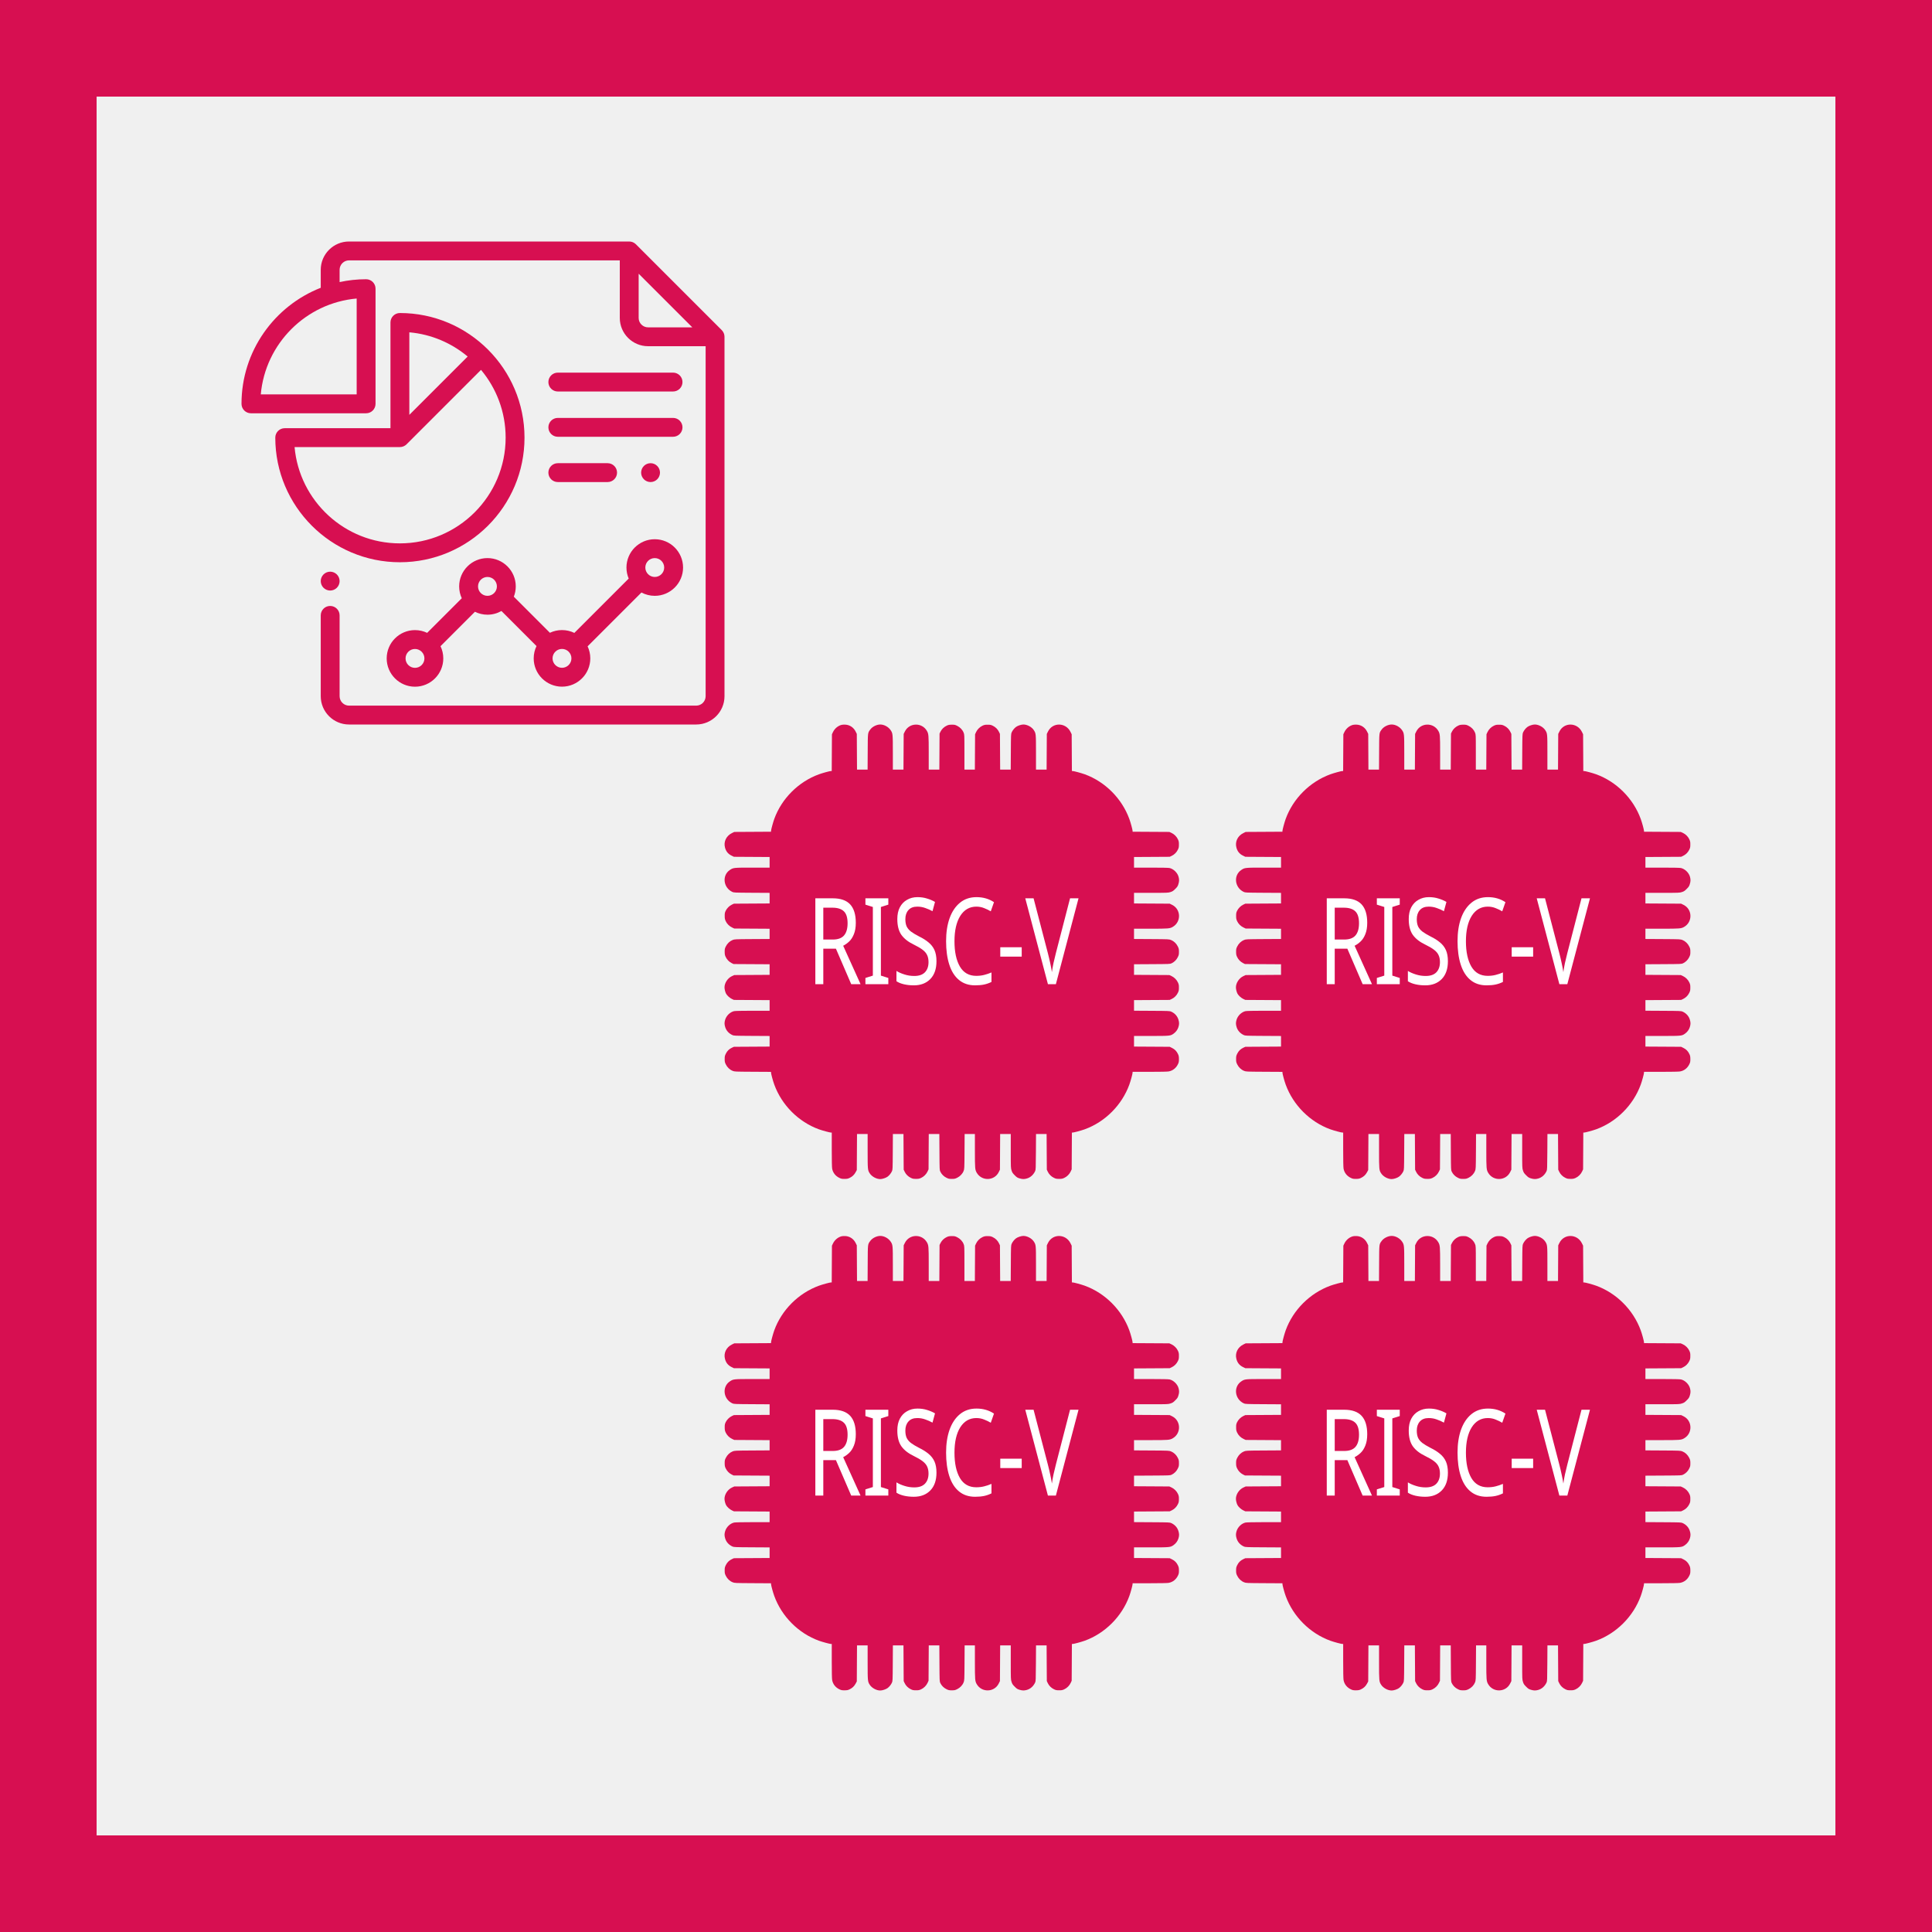
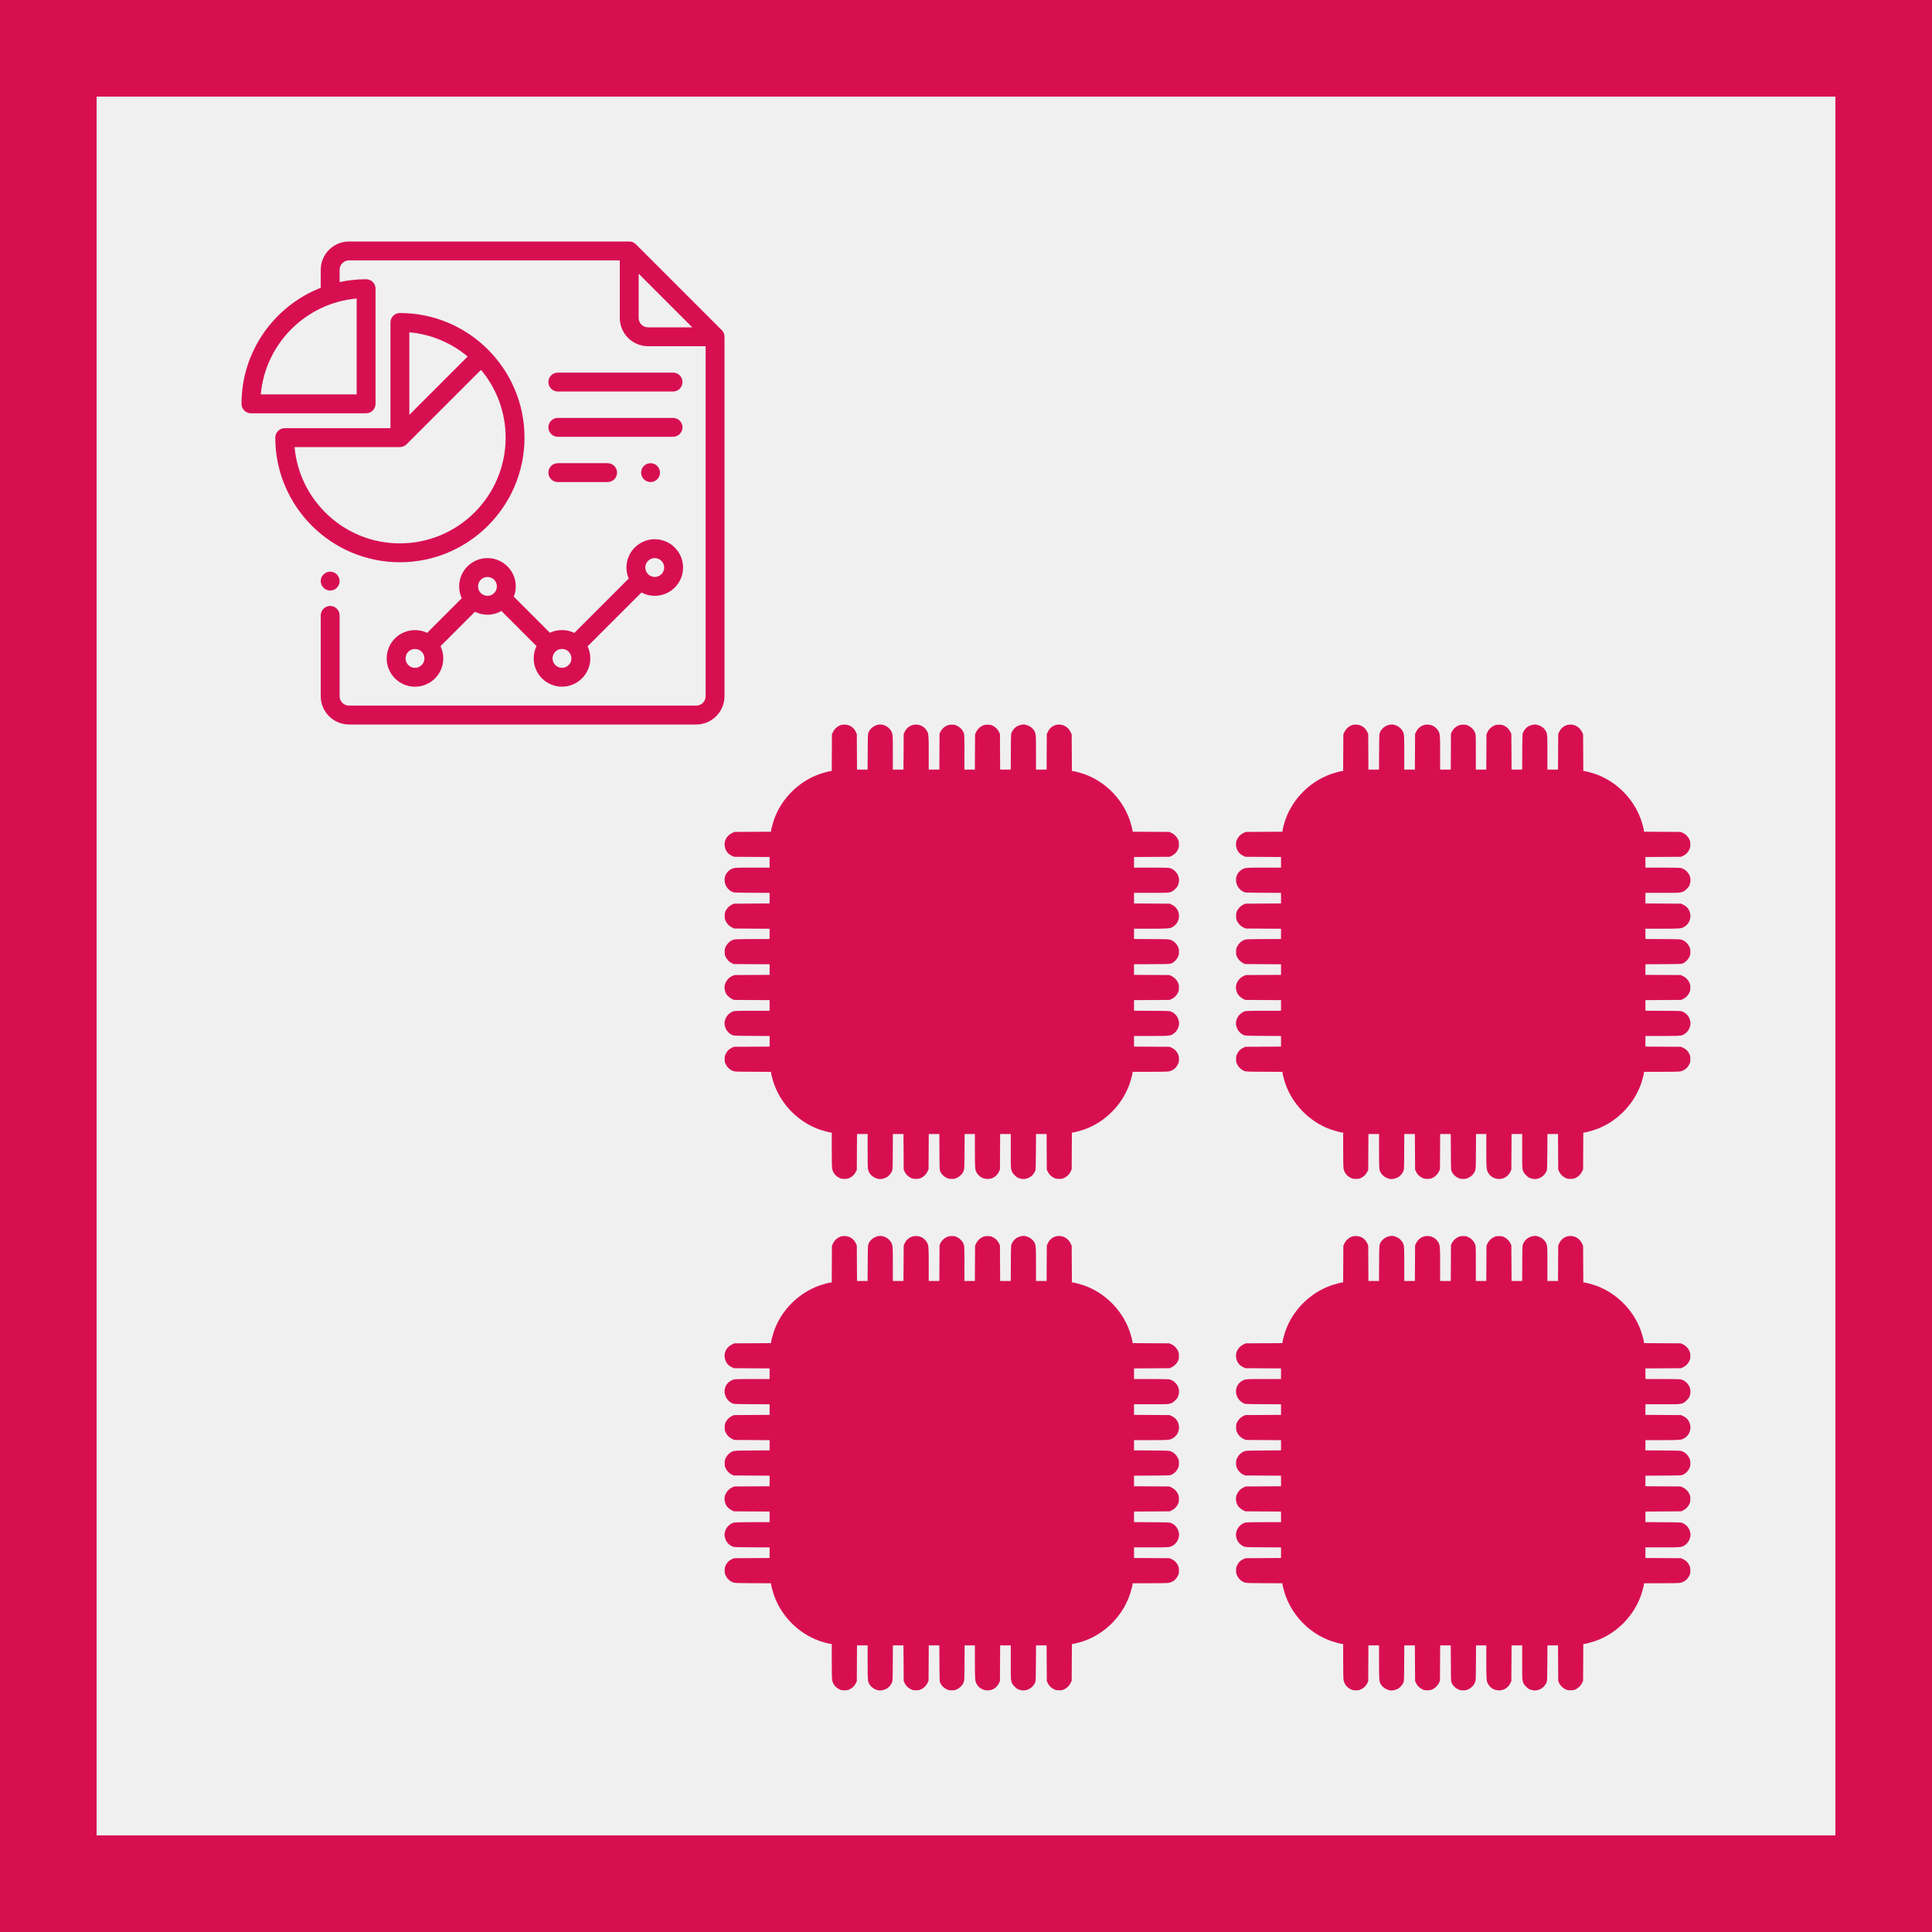
<svg xmlns="http://www.w3.org/2000/svg" version="1.0" width="400" height="400" viewBox="0 0 300 300" preserveAspectRatio="xMidYMid meet" id="svg8">
  <defs id="defs12" />
  <g transform="matrix(0.00551515,0,0,-0.00551471,112.5,262.5)" id="g6" style="fill:#d70f51;stroke:none;fill-opacity:1">
    <path d="m 3297,12790 c -105,-27 -197,-105 -245,-208 l -27,-57 -3,-517 -3,-518 h -22 c -33,0 -241,-57 -337,-92 -577,-210 -1051,-683 -1259,-1258 -35,-97 -91,-304 -91,-337 v -22 l -518,-3 -517,-3 -67,-33 C 49,9664 -30,9498 14,9335 42,9228 101,9155 198,9108 l 67,-33 502,-3 503,-3 V 8920 8770 H 788 c -535,0 -538,-1 -635,-65 -228,-151 -190,-497 67,-619 44,-20 59,-21 548,-24 l 502,-3 v -149 -149 l -502,-3 -503,-3 -57,-27 C 135,7694 66,7624 32,7552 10,7504 5,7481 6,7410 c 0,-72 4,-94 28,-147 35,-76 103,-144 184,-181 l 57,-27 497,-3 498,-3 v -144 -144 l -492,-3 C 291,6755 284,6754 228,6732 148,6700 78,6633 38,6552 8,6492 5,6477 5,6400 c 1,-70 5,-95 27,-142 35,-75 94,-138 165,-174 l 58,-29 507,-3 508,-3 v -149 -149 l -497,-3 -498,-3 -63,-29 C 90,5660 0,5523 0,5397 c 0,-50 20,-129 44,-176 28,-52 102,-120 164,-149 l 57,-27 503,-3 502,-3 V 4890 4740 H 793 c -289,0 -496,-5 -523,-11 -111,-25 -215,-125 -251,-240 -24,-78 -24,-131 1,-210 31,-99 99,-175 200,-223 44,-20 59,-21 548,-24 l 502,-3 v -149 -149 l -502,-3 -503,-3 -56,-26 C 130,3662 76,3609 38,3532 9,3472 5,3456 5,3380 c 0,-76 4,-93 33,-152 40,-81 110,-148 190,-180 57,-23 61,-23 569,-26 l 513,-3 v -22 c 0,-33 56,-241 92,-337 210,-577 683,-1051 1258,-1259 98,-35 304,-91 338,-91 h 22 V 832 c 0,-301 4,-500 11,-538 21,-116 96,-210 207,-262 48,-23 70,-27 142,-27 70,1 94,5 140,27 77,36 131,86 171,160 l 34,63 3,508 3,507 h 149 150 V 793 c 0,-523 2,-543 59,-631 58,-91 188,-162 296,-162 59,0 162,34 208,69 48,36 94,94 121,151 20,44 21,59 24,548 l 3,502 h 149 149 l 3,-502 3,-503 27,-57 c 34,-73 98,-137 174,-173 51,-25 71,-29 144,-29 72,-1 94,4 145,27 78,36 146,104 182,181 l 28,61 3,498 3,497 h 149 149 l 3,-508 c 3,-500 3,-508 25,-553 36,-74 97,-135 171,-171 60,-30 76,-33 152,-33 76,0 93,4 152,33 81,40 148,110 180,190 22,56 23,63 26,549 l 3,493 h 145 144 V 803 c 0,-505 3,-541 53,-626 142,-241 496,-230 619,21 l 33,67 3,502 3,503 h 149 150 V 790 c 0,-467 1,-481 22,-547 18,-57 32,-79 88,-134 57,-58 75,-70 134,-88 81,-25 134,-26 207,-5 103,29 186,104 235,209 18,37 19,77 22,543 l 3,502 h 149 149 l 3,-502 3,-503 27,-57 c 34,-73 98,-137 174,-173 51,-25 71,-29 144,-29 72,-1 94,4 145,27 78,36 146,104 182,181 l 28,61 3,518 3,517 h 22 c 33,0 240,56 337,91 575,208 1048,682 1258,1259 36,97 92,304 92,338 v 22 h 478 c 301,0 500,4 538,11 116,21 210,96 262,207 23,48 27,70 27,142 -1,70 -5,94 -27,140 -38,81 -89,134 -166,172 l -67,33 -502,3 -503,3 v 149 150 h 478 c 526,0 546,2 631,61 67,46 118,114 141,188 25,80 25,132 0,212 -31,99 -99,175 -200,223 -44,20 -59,21 -547,24 l -503,3 v 149 149 l 503,3 502,3 57,27 c 73,34 137,98 173,174 25,51 29,71 29,144 1,72 -4,94 -27,145 -36,78 -104,146 -181,182 l -61,28 -497,3 -498,3 v 149 149 l 508,3 c 500,3 508,3 553,25 74,36 135,97 171,171 30,60 33,76 33,152 0,76 -4,93 -33,152 -40,81 -110,148 -190,180 -56,22 -63,23 -549,26 l -493,3 v 145 144 h 468 c 504,0 540,3 625,53 241,142 230,496 -21,619 l -67,33 -502,3 -503,3 v 149 150 h 480 c 467,0 481,1 547,22 57,18 79,32 134,88 58,57 70,75 88,134 25,80 26,131 6,205 -30,116 -144,226 -255,250 -33,7 -222,11 -525,11 h -475 v 150 149 l 503,3 502,3 57,27 c 73,34 137,98 173,174 25,51 29,71 29,144 1,72 -4,94 -27,145 -36,78 -104,146 -181,182 l -61,28 -517,3 -518,3 v 22 c 0,33 -56,241 -92,337 -210,577 -683,1051 -1258,1259 -97,35 -304,91 -337,91 h -22 l -3,518 -3,517 -33,67 c -133,270 -503,276 -634,10 l -33,-67 -3,-502 -3,-503 h -149 -150 v 483 c 0,529 -1,535 -61,628 -57,89 -186,159 -294,159 -59,0 -162,-34 -208,-69 -48,-36 -94,-94 -121,-151 -20,-44 -21,-59 -24,-547 l -3,-503 h -149 -149 l -3,503 -3,502 -27,57 c -34,73 -98,137 -174,173 -51,25 -71,29 -144,29 -72,1 -94,-4 -145,-27 -78,-36 -146,-104 -182,-181 l -28,-61 -3,-497 -3,-498 h -147 -147 v 493 c 0,489 0,492 -23,549 -32,80 -99,150 -180,190 -60,30 -75,33 -152,33 -70,-1 -95,-5 -142,-27 -75,-35 -138,-94 -174,-165 l -29,-58 -3,-507 -3,-508 h -149 -150 v 468 c 0,504 -3,540 -53,625 -142,241 -496,230 -619,-21 l -33,-67 -3,-502 -3,-503 h -149 -150 v 478 c 0,527 -2,543 -62,632 -63,94 -184,160 -292,160 -102,0 -226,-62 -283,-143 -71,-98 -68,-69 -71,-624 l -3,-503 h -149 -149 l -3,503 -3,502 -33,67 c -57,115 -166,188 -291,194 -36,2 -83,-1 -104,-6 z" id="path4" style="fill:#d70f51;fill-opacity:1" />
  </g>
-   <text xml:space="preserve" style="font-style:normal;font-weight:normal;font-size:3.207px;line-height:23;font-family:sans-serif;letter-spacing:0px;word-spacing:0px;fill:#000000;fill-opacity:1;stroke:none;stroke-width:0.08" x="145.814" y="199.508" id="text828" transform="scale(0.8590764,1.164041)">
-     <tspan id="tspan826" x="145.814" y="199.508" style="font-size:16.035px;line-height:40;fill:#ffffff;stroke-width:0.08">RISC-V</tspan>
-   </text>
  <flowRoot xml:space="preserve" id="flowRoot830" style="font-style:normal;font-weight:normal;font-size:40px;line-height:20;font-family:sans-serif;letter-spacing:0px;word-spacing:0px;fill:#000000;fill-opacity:1;stroke:none" transform="translate(0,-980)">
    <flowRegion id="flowRegion832">
      <rect id="rect834" width="2127.681" height="612.419" x="-110.488" y="510.24" />
    </flowRegion>
    <flowPara id="flowPara836" />
  </flowRoot>
  <g transform="matrix(0.00551515,0,0,-0.00551471,112.5,183.0882)" id="g6-3" style="fill:#d70f51;stroke:none;fill-opacity:1">
    <path d="m 3297,12790 c -105,-27 -197,-105 -245,-208 l -27,-57 -3,-517 -3,-518 h -22 c -33,0 -241,-57 -337,-92 -577,-210 -1051,-683 -1259,-1258 -35,-97 -91,-304 -91,-337 v -22 l -518,-3 -517,-3 -67,-33 C 49,9664 -30,9498 14,9335 42,9228 101,9155 198,9108 l 67,-33 502,-3 503,-3 V 8920 8770 H 788 c -535,0 -538,-1 -635,-65 -228,-151 -190,-497 67,-619 44,-20 59,-21 548,-24 l 502,-3 v -149 -149 l -502,-3 -503,-3 -57,-27 C 135,7694 66,7624 32,7552 10,7504 5,7481 6,7410 c 0,-72 4,-94 28,-147 35,-76 103,-144 184,-181 l 57,-27 497,-3 498,-3 v -144 -144 l -492,-3 C 291,6755 284,6754 228,6732 148,6700 78,6633 38,6552 8,6492 5,6477 5,6400 c 1,-70 5,-95 27,-142 35,-75 94,-138 165,-174 l 58,-29 507,-3 508,-3 v -149 -149 l -497,-3 -498,-3 -63,-29 C 90,5660 0,5523 0,5397 c 0,-50 20,-129 44,-176 28,-52 102,-120 164,-149 l 57,-27 503,-3 502,-3 V 4890 4740 H 793 c -289,0 -496,-5 -523,-11 -111,-25 -215,-125 -251,-240 -24,-78 -24,-131 1,-210 31,-99 99,-175 200,-223 44,-20 59,-21 548,-24 l 502,-3 v -149 -149 l -502,-3 -503,-3 -56,-26 C 130,3662 76,3609 38,3532 9,3472 5,3456 5,3380 c 0,-76 4,-93 33,-152 40,-81 110,-148 190,-180 57,-23 61,-23 569,-26 l 513,-3 v -22 c 0,-33 56,-241 92,-337 210,-577 683,-1051 1258,-1259 98,-35 304,-91 338,-91 h 22 V 832 c 0,-301 4,-500 11,-538 21,-116 96,-210 207,-262 48,-23 70,-27 142,-27 70,1 94,5 140,27 77,36 131,86 171,160 l 34,63 3,508 3,507 h 149 150 V 793 c 0,-523 2,-543 59,-631 58,-91 188,-162 296,-162 59,0 162,34 208,69 48,36 94,94 121,151 20,44 21,59 24,548 l 3,502 h 149 149 l 3,-502 3,-503 27,-57 c 34,-73 98,-137 174,-173 51,-25 71,-29 144,-29 72,-1 94,4 145,27 78,36 146,104 182,181 l 28,61 3,498 3,497 h 149 149 l 3,-508 c 3,-500 3,-508 25,-553 36,-74 97,-135 171,-171 60,-30 76,-33 152,-33 76,0 93,4 152,33 81,40 148,110 180,190 22,56 23,63 26,549 l 3,493 h 145 144 V 803 c 0,-505 3,-541 53,-626 142,-241 496,-230 619,21 l 33,67 3,502 3,503 h 149 150 V 790 c 0,-467 1,-481 22,-547 18,-57 32,-79 88,-134 57,-58 75,-70 134,-88 81,-25 134,-26 207,-5 103,29 186,104 235,209 18,37 19,77 22,543 l 3,502 h 149 149 l 3,-502 3,-503 27,-57 c 34,-73 98,-137 174,-173 51,-25 71,-29 144,-29 72,-1 94,4 145,27 78,36 146,104 182,181 l 28,61 3,518 3,517 h 22 c 33,0 240,56 337,91 575,208 1048,682 1258,1259 36,97 92,304 92,338 v 22 h 478 c 301,0 500,4 538,11 116,21 210,96 262,207 23,48 27,70 27,142 -1,70 -5,94 -27,140 -38,81 -89,134 -166,172 l -67,33 -502,3 -503,3 v 149 150 h 478 c 526,0 546,2 631,61 67,46 118,114 141,188 25,80 25,132 0,212 -31,99 -99,175 -200,223 -44,20 -59,21 -547,24 l -503,3 v 149 149 l 503,3 502,3 57,27 c 73,34 137,98 173,174 25,51 29,71 29,144 1,72 -4,94 -27,145 -36,78 -104,146 -181,182 l -61,28 -497,3 -498,3 v 149 149 l 508,3 c 500,3 508,3 553,25 74,36 135,97 171,171 30,60 33,76 33,152 0,76 -4,93 -33,152 -40,81 -110,148 -190,180 -56,22 -63,23 -549,26 l -493,3 v 145 144 h 468 c 504,0 540,3 625,53 241,142 230,496 -21,619 l -67,33 -502,3 -503,3 v 149 150 h 480 c 467,0 481,1 547,22 57,18 79,32 134,88 58,57 70,75 88,134 25,80 26,131 6,205 -30,116 -144,226 -255,250 -33,7 -222,11 -525,11 h -475 v 150 149 l 503,3 502,3 57,27 c 73,34 137,98 173,174 25,51 29,71 29,144 1,72 -4,94 -27,145 -36,78 -104,146 -181,182 l -61,28 -517,3 -518,3 v 22 c 0,33 -56,241 -92,337 -210,577 -683,1051 -1258,1259 -97,35 -304,91 -337,91 h -22 l -3,518 -3,517 -33,67 c -133,270 -503,276 -634,10 l -33,-67 -3,-502 -3,-503 h -149 -150 v 483 c 0,529 -1,535 -61,628 -57,89 -186,159 -294,159 -59,0 -162,-34 -208,-69 -48,-36 -94,-94 -121,-151 -20,-44 -21,-59 -24,-547 l -3,-503 h -149 -149 l -3,503 -3,502 -27,57 c -34,73 -98,137 -174,173 -51,25 -71,29 -144,29 -72,1 -94,-4 -145,-27 -78,-36 -146,-104 -182,-181 l -28,-61 -3,-497 -3,-498 h -147 -147 v 493 c 0,489 0,492 -23,549 -32,80 -99,150 -180,190 -60,30 -75,33 -152,33 -70,-1 -95,-5 -142,-27 -75,-35 -138,-94 -174,-165 l -29,-58 -3,-507 -3,-508 h -149 -150 v 468 c 0,504 -3,540 -53,625 -142,241 -496,230 -619,-21 l -33,-67 -3,-502 -3,-503 h -149 -150 v 478 c 0,527 -2,543 -62,632 -63,94 -184,160 -292,160 -102,0 -226,-62 -283,-143 -71,-98 -68,-69 -71,-624 l -3,-503 h -149 -149 l -3,503 -3,502 -33,67 c -57,115 -166,188 -291,194 -36,2 -83,-1 -104,-6 z" id="path4-6" style="fill:#d70f51;fill-opacity:1" />
  </g>
-   <text xml:space="preserve" style="font-style:normal;font-weight:normal;font-size:3.207px;line-height:23;font-family:sans-serif;letter-spacing:0px;word-spacing:0px;fill:#000000;fill-opacity:1;stroke:none;stroke-width:0.08" x="145.814" y="131.287" id="text828-7" transform="scale(0.8590764,1.164041)">
-     <tspan id="tspan826-5" x="145.814" y="131.287" style="font-size:16.035px;line-height:40;fill:#ffffff;stroke-width:0.08">RISC-V</tspan>
-   </text>
  <g transform="matrix(0.00551515,0,0,-0.00551471,191.9117,262.5)" id="g6-36" style="fill:#d70f51;stroke:none;fill-opacity:1">
    <path d="m 3297,12790 c -105,-27 -197,-105 -245,-208 l -27,-57 -3,-517 -3,-518 h -22 c -33,0 -241,-57 -337,-92 -577,-210 -1051,-683 -1259,-1258 -35,-97 -91,-304 -91,-337 v -22 l -518,-3 -517,-3 -67,-33 C 49,9664 -30,9498 14,9335 42,9228 101,9155 198,9108 l 67,-33 502,-3 503,-3 V 8920 8770 H 788 c -535,0 -538,-1 -635,-65 -228,-151 -190,-497 67,-619 44,-20 59,-21 548,-24 l 502,-3 v -149 -149 l -502,-3 -503,-3 -57,-27 C 135,7694 66,7624 32,7552 10,7504 5,7481 6,7410 c 0,-72 4,-94 28,-147 35,-76 103,-144 184,-181 l 57,-27 497,-3 498,-3 v -144 -144 l -492,-3 C 291,6755 284,6754 228,6732 148,6700 78,6633 38,6552 8,6492 5,6477 5,6400 c 1,-70 5,-95 27,-142 35,-75 94,-138 165,-174 l 58,-29 507,-3 508,-3 v -149 -149 l -497,-3 -498,-3 -63,-29 C 90,5660 0,5523 0,5397 c 0,-50 20,-129 44,-176 28,-52 102,-120 164,-149 l 57,-27 503,-3 502,-3 V 4890 4740 H 793 c -289,0 -496,-5 -523,-11 -111,-25 -215,-125 -251,-240 -24,-78 -24,-131 1,-210 31,-99 99,-175 200,-223 44,-20 59,-21 548,-24 l 502,-3 v -149 -149 l -502,-3 -503,-3 -56,-26 C 130,3662 76,3609 38,3532 9,3472 5,3456 5,3380 c 0,-76 4,-93 33,-152 40,-81 110,-148 190,-180 57,-23 61,-23 569,-26 l 513,-3 v -22 c 0,-33 56,-241 92,-337 210,-577 683,-1051 1258,-1259 98,-35 304,-91 338,-91 h 22 V 832 c 0,-301 4,-500 11,-538 21,-116 96,-210 207,-262 48,-23 70,-27 142,-27 70,1 94,5 140,27 77,36 131,86 171,160 l 34,63 3,508 3,507 h 149 150 V 793 c 0,-523 2,-543 59,-631 58,-91 188,-162 296,-162 59,0 162,34 208,69 48,36 94,94 121,151 20,44 21,59 24,548 l 3,502 h 149 149 l 3,-502 3,-503 27,-57 c 34,-73 98,-137 174,-173 51,-25 71,-29 144,-29 72,-1 94,4 145,27 78,36 146,104 182,181 l 28,61 3,498 3,497 h 149 149 l 3,-508 c 3,-500 3,-508 25,-553 36,-74 97,-135 171,-171 60,-30 76,-33 152,-33 76,0 93,4 152,33 81,40 148,110 180,190 22,56 23,63 26,549 l 3,493 h 145 144 V 803 c 0,-505 3,-541 53,-626 142,-241 496,-230 619,21 l 33,67 3,502 3,503 h 149 150 V 790 c 0,-467 1,-481 22,-547 18,-57 32,-79 88,-134 57,-58 75,-70 134,-88 81,-25 134,-26 207,-5 103,29 186,104 235,209 18,37 19,77 22,543 l 3,502 h 149 149 l 3,-502 3,-503 27,-57 c 34,-73 98,-137 174,-173 51,-25 71,-29 144,-29 72,-1 94,4 145,27 78,36 146,104 182,181 l 28,61 3,518 3,517 h 22 c 33,0 240,56 337,91 575,208 1048,682 1258,1259 36,97 92,304 92,338 v 22 h 478 c 301,0 500,4 538,11 116,21 210,96 262,207 23,48 27,70 27,142 -1,70 -5,94 -27,140 -38,81 -89,134 -166,172 l -67,33 -502,3 -503,3 v 149 150 h 478 c 526,0 546,2 631,61 67,46 118,114 141,188 25,80 25,132 0,212 -31,99 -99,175 -200,223 -44,20 -59,21 -547,24 l -503,3 v 149 149 l 503,3 502,3 57,27 c 73,34 137,98 173,174 25,51 29,71 29,144 1,72 -4,94 -27,145 -36,78 -104,146 -181,182 l -61,28 -497,3 -498,3 v 149 149 l 508,3 c 500,3 508,3 553,25 74,36 135,97 171,171 30,60 33,76 33,152 0,76 -4,93 -33,152 -40,81 -110,148 -190,180 -56,22 -63,23 -549,26 l -493,3 v 145 144 h 468 c 504,0 540,3 625,53 241,142 230,496 -21,619 l -67,33 -502,3 -503,3 v 149 150 h 480 c 467,0 481,1 547,22 57,18 79,32 134,88 58,57 70,75 88,134 25,80 26,131 6,205 -30,116 -144,226 -255,250 -33,7 -222,11 -525,11 h -475 v 150 149 l 503,3 502,3 57,27 c 73,34 137,98 173,174 25,51 29,71 29,144 1,72 -4,94 -27,145 -36,78 -104,146 -181,182 l -61,28 -517,3 -518,3 v 22 c 0,33 -56,241 -92,337 -210,577 -683,1051 -1258,1259 -97,35 -304,91 -337,91 h -22 l -3,518 -3,517 -33,67 c -133,270 -503,276 -634,10 l -33,-67 -3,-502 -3,-503 h -149 -150 v 483 c 0,529 -1,535 -61,628 -57,89 -186,159 -294,159 -59,0 -162,-34 -208,-69 -48,-36 -94,-94 -121,-151 -20,-44 -21,-59 -24,-547 l -3,-503 h -149 -149 l -3,503 -3,502 -27,57 c -34,73 -98,137 -174,173 -51,25 -71,29 -144,29 -72,1 -94,-4 -145,-27 -78,-36 -146,-104 -182,-181 l -28,-61 -3,-497 -3,-498 h -147 -147 v 493 c 0,489 0,492 -23,549 -32,80 -99,150 -180,190 -60,30 -75,33 -152,33 -70,-1 -95,-5 -142,-27 -75,-35 -138,-94 -174,-165 l -29,-58 -3,-507 -3,-508 h -149 -150 v 468 c 0,504 -3,540 -53,625 -142,241 -496,230 -619,-21 l -33,-67 -3,-502 -3,-503 h -149 -150 v 478 c 0,527 -2,543 -62,632 -63,94 -184,160 -292,160 -102,0 -226,-62 -283,-143 -71,-98 -68,-69 -71,-624 l -3,-503 h -149 -149 l -3,503 -3,502 -33,67 c -57,115 -166,188 -291,194 -36,2 -83,-1 -104,-6 z" id="path4-0" style="fill:#d70f51;fill-opacity:1" />
  </g>
-   <text xml:space="preserve" style="font-style:normal;font-weight:normal;font-size:3.207px;line-height:23;font-family:sans-serif;letter-spacing:0px;word-spacing:0px;fill:#000000;fill-opacity:1;stroke:none;stroke-width:0.08" x="238.253" y="199.508" id="text828-6" transform="scale(0.8590764,1.164041)">
-     <tspan id="tspan826-2" x="238.253" y="199.508" style="font-size:16.035px;line-height:40;fill:#ffffff;stroke-width:0.08">RISC-V</tspan>
-   </text>
  <g transform="matrix(0.00551515,0,0,-0.00551471,191.9117,183.0882)" id="g6-3-6" style="fill:#d70f51;stroke:none;fill-opacity:1">
    <path d="m 3297,12790 c -105,-27 -197,-105 -245,-208 l -27,-57 -3,-517 -3,-518 h -22 c -33,0 -241,-57 -337,-92 -577,-210 -1051,-683 -1259,-1258 -35,-97 -91,-304 -91,-337 v -22 l -518,-3 -517,-3 -67,-33 C 49,9664 -30,9498 14,9335 42,9228 101,9155 198,9108 l 67,-33 502,-3 503,-3 V 8920 8770 H 788 c -535,0 -538,-1 -635,-65 -228,-151 -190,-497 67,-619 44,-20 59,-21 548,-24 l 502,-3 v -149 -149 l -502,-3 -503,-3 -57,-27 C 135,7694 66,7624 32,7552 10,7504 5,7481 6,7410 c 0,-72 4,-94 28,-147 35,-76 103,-144 184,-181 l 57,-27 497,-3 498,-3 v -144 -144 l -492,-3 C 291,6755 284,6754 228,6732 148,6700 78,6633 38,6552 8,6492 5,6477 5,6400 c 1,-70 5,-95 27,-142 35,-75 94,-138 165,-174 l 58,-29 507,-3 508,-3 v -149 -149 l -497,-3 -498,-3 -63,-29 C 90,5660 0,5523 0,5397 c 0,-50 20,-129 44,-176 28,-52 102,-120 164,-149 l 57,-27 503,-3 502,-3 V 4890 4740 H 793 c -289,0 -496,-5 -523,-11 -111,-25 -215,-125 -251,-240 -24,-78 -24,-131 1,-210 31,-99 99,-175 200,-223 44,-20 59,-21 548,-24 l 502,-3 v -149 -149 l -502,-3 -503,-3 -56,-26 C 130,3662 76,3609 38,3532 9,3472 5,3456 5,3380 c 0,-76 4,-93 33,-152 40,-81 110,-148 190,-180 57,-23 61,-23 569,-26 l 513,-3 v -22 c 0,-33 56,-241 92,-337 210,-577 683,-1051 1258,-1259 98,-35 304,-91 338,-91 h 22 V 832 c 0,-301 4,-500 11,-538 21,-116 96,-210 207,-262 48,-23 70,-27 142,-27 70,1 94,5 140,27 77,36 131,86 171,160 l 34,63 3,508 3,507 h 149 150 V 793 c 0,-523 2,-543 59,-631 58,-91 188,-162 296,-162 59,0 162,34 208,69 48,36 94,94 121,151 20,44 21,59 24,548 l 3,502 h 149 149 l 3,-502 3,-503 27,-57 c 34,-73 98,-137 174,-173 51,-25 71,-29 144,-29 72,-1 94,4 145,27 78,36 146,104 182,181 l 28,61 3,498 3,497 h 149 149 l 3,-508 c 3,-500 3,-508 25,-553 36,-74 97,-135 171,-171 60,-30 76,-33 152,-33 76,0 93,4 152,33 81,40 148,110 180,190 22,56 23,63 26,549 l 3,493 h 145 144 V 803 c 0,-505 3,-541 53,-626 142,-241 496,-230 619,21 l 33,67 3,502 3,503 h 149 150 V 790 c 0,-467 1,-481 22,-547 18,-57 32,-79 88,-134 57,-58 75,-70 134,-88 81,-25 134,-26 207,-5 103,29 186,104 235,209 18,37 19,77 22,543 l 3,502 h 149 149 l 3,-502 3,-503 27,-57 c 34,-73 98,-137 174,-173 51,-25 71,-29 144,-29 72,-1 94,4 145,27 78,36 146,104 182,181 l 28,61 3,518 3,517 h 22 c 33,0 240,56 337,91 575,208 1048,682 1258,1259 36,97 92,304 92,338 v 22 h 478 c 301,0 500,4 538,11 116,21 210,96 262,207 23,48 27,70 27,142 -1,70 -5,94 -27,140 -38,81 -89,134 -166,172 l -67,33 -502,3 -503,3 v 149 150 h 478 c 526,0 546,2 631,61 67,46 118,114 141,188 25,80 25,132 0,212 -31,99 -99,175 -200,223 -44,20 -59,21 -547,24 l -503,3 v 149 149 l 503,3 502,3 57,27 c 73,34 137,98 173,174 25,51 29,71 29,144 1,72 -4,94 -27,145 -36,78 -104,146 -181,182 l -61,28 -497,3 -498,3 v 149 149 l 508,3 c 500,3 508,3 553,25 74,36 135,97 171,171 30,60 33,76 33,152 0,76 -4,93 -33,152 -40,81 -110,148 -190,180 -56,22 -63,23 -549,26 l -493,3 v 145 144 h 468 c 504,0 540,3 625,53 241,142 230,496 -21,619 l -67,33 -502,3 -503,3 v 149 150 h 480 c 467,0 481,1 547,22 57,18 79,32 134,88 58,57 70,75 88,134 25,80 26,131 6,205 -30,116 -144,226 -255,250 -33,7 -222,11 -525,11 h -475 v 150 149 l 503,3 502,3 57,27 c 73,34 137,98 173,174 25,51 29,71 29,144 1,72 -4,94 -27,145 -36,78 -104,146 -181,182 l -61,28 -517,3 -518,3 v 22 c 0,33 -56,241 -92,337 -210,577 -683,1051 -1258,1259 -97,35 -304,91 -337,91 h -22 l -3,518 -3,517 -33,67 c -133,270 -503,276 -634,10 l -33,-67 -3,-502 -3,-503 h -149 -150 v 483 c 0,529 -1,535 -61,628 -57,89 -186,159 -294,159 -59,0 -162,-34 -208,-69 -48,-36 -94,-94 -121,-151 -20,-44 -21,-59 -24,-547 l -3,-503 h -149 -149 l -3,503 -3,502 -27,57 c -34,73 -98,137 -174,173 -51,25 -71,29 -144,29 -72,1 -94,-4 -145,-27 -78,-36 -146,-104 -182,-181 l -28,-61 -3,-497 -3,-498 h -147 -147 v 493 c 0,489 0,492 -23,549 -32,80 -99,150 -180,190 -60,30 -75,33 -152,33 -70,-1 -95,-5 -142,-27 -75,-35 -138,-94 -174,-165 l -29,-58 -3,-507 -3,-508 h -149 -150 v 468 c 0,504 -3,540 -53,625 -142,241 -496,230 -619,-21 l -33,-67 -3,-502 -3,-503 h -149 -150 v 478 c 0,527 -2,543 -62,632 -63,94 -184,160 -292,160 -102,0 -226,-62 -283,-143 -71,-98 -68,-69 -71,-624 l -3,-503 h -149 -149 l -3,503 -3,502 -33,67 c -57,115 -166,188 -291,194 -36,2 -83,-1 -104,-6 z" id="path4-6-1" style="fill:#d70f51;fill-opacity:1" />
  </g>
-   <text xml:space="preserve" style="font-style:normal;font-weight:normal;font-size:3.207px;line-height:23;font-family:sans-serif;letter-spacing:0px;word-spacing:0px;fill:#000000;fill-opacity:1;stroke:none;stroke-width:0.08" x="238.253" y="131.287" id="text828-7-8" transform="scale(0.8590764,1.164041)">
-     <tspan id="tspan826-5-7" x="238.253" y="131.287" style="font-size:16.035px;line-height:40;fill:#ffffff;stroke-width:0.08">RISC-V</tspan>
-   </text>
  <rect style="fill:#d70f51;fill-opacity:1;stroke-width:0.501" id="rect46" width="15" height="300" x="-2.8421709e-14" y="4.9999999e-06" />
  <rect style="fill:#d70f51;fill-opacity:1;stroke-width:0.501" id="rect46-3" width="15" height="300" x="285" y="4.9999999e-06" />
  <rect style="fill:#d70f51;fill-opacity:1;stroke-width:0.501" id="rect46-6" width="15" height="300" x="285" y="-300" transform="rotate(90)" />
  <rect style="fill:#d70f51;fill-opacity:1;stroke-width:0.501" id="rect46-6-7" width="15" height="300" x="4.9999999e-06" y="-300" transform="rotate(90)" />
  <g id="g922" transform="matrix(0.1875,0,0,0.1875,37.5,37.5)" style="fill:#d70f51;fill-opacity:1">
    <g style="fill:#d70f51;fill-opacity:1" transform="scale(0.78125)" id="g6-367">
      <g style="fill:#d70f51;fill-opacity:1" id="g4">
        <path style="fill:#d70f51;fill-opacity:1" id="path2" d="m 509.07,93.916 -91,-90.987 C 416.195,1.054 413.652,0 411,0 H 114 C 97.458,0 84,13.458 84,30 V 49.064 C 34.875,68.334 0,116.215 0,172.091 c 0,5.522 4.478,10 10,10 h 122.091 c 5.522,0 10,-4.478 10,-10 V 50 c 0,-5.522 -4.478,-10 -10,-10 -9.638,0 -19.034,1.047 -28.091,3.017 V 30 c 0,-5.514 4.486,-10 10,-10 h 287 v 61 c 0,16.542 13.458,30 30,30 h 61 v 371 c 0,5.514 -4.486,10 -10,10 H 114 c -5.514,0 -10,-4.486 -10,-10 v -85.667 c 0,-5.522 -4.478,-10 -10,-10 -5.522,0 -10,4.478 -10,10 V 482 c 0,16.542 13.458,30 30,30 h 368 c 16.542,0 30,-13.458 30,-30 V 100.987 c 0,-2.652 -1.054,-5.196 -2.93,-7.071 z M 122.09,60.443 V 162.091 H 20.442 C 25.223,108.243 68.243,65.224 122.09,60.443 Z M 431,91 c -5.514,0 -10,-4.486 -10,-10 V 34.14 L 477.868,91 Z" />
      </g>
    </g>
    <g style="fill:#d70f51;fill-opacity:1" transform="scale(0.78125)" id="g12">
      <g style="fill:#d70f51;fill-opacity:1" id="g10">
        <path style="fill:#d70f51;fill-opacity:1" id="path8" d="M 101.069,352.93 C 99.21,351.069 96.63,350 94,350 c -2.63,0 -5.21,1.069 -7.07,2.93 -1.86,1.86 -2.93,4.44 -2.93,7.07 0,2.63 1.069,5.21 2.93,7.069 1.86,1.861 4.44,2.931 7.07,2.931 2.63,0 5.21,-1.07 7.069,-2.931 C 102.93,365.21 104,362.63 104,360 c 0,-2.63 -1.07,-5.21 -2.931,-7.07 z" />
      </g>
    </g>
    <g style="fill:#d70f51;fill-opacity:1" transform="scale(0.78125)" id="g18">
      <g style="fill:#d70f51;fill-opacity:1" id="g16">
        <path style="fill:#d70f51;fill-opacity:1" id="path14" d="m 167.909,75.819 c -5.522,0 -10,4.478 -10,10 v 112.09 H 45.819 c -5.522,0 -10,4.478 -10,10 C 35.819,280.744 95.074,340 167.909,340 240.744,340 300,280.744 300,207.909 300,135.074 240.744,75.819 167.909,75.819 Z m 10,20.443 c 23.41,2.078 44.771,11.388 61.836,25.67 l -61.836,61.835 z M 167.909,320 C 109.472,320 61.335,275.051 56.262,217.909 h 111.647 c 2.76,0 5.258,-1.118 7.068,-2.926 0.001,-0.001 0.002,-0.001 0.004,-0.003 L 253.89,136.072 C 270.181,155.539 280,180.599 280,207.909 280,269.716 229.716,320 167.909,320 Z" />
      </g>
    </g>
    <g style="fill:#d70f51;fill-opacity:1" transform="scale(0.78125)" id="g24">
      <g style="fill:#d70f51;fill-opacity:1" id="g22">
        <path style="fill:#d70f51;fill-opacity:1" id="path20" d="m 438.073,315.605 c -16.542,0 -30,13.458 -30,30 0,4.146 0.846,8.097 2.373,11.692 l -57.613,57.613 c -3.959,-1.929 -8.403,-3.014 -13.095,-3.014 -4.581,0 -8.923,1.036 -12.81,2.879 L 288.67,376.517 c 1.326,-3.384 2.062,-7.063 2.062,-10.913 0,-16.542 -13.458,-30 -30,-30 -16.542,0 -30,13.458 -30,30 0,4.482 0.995,8.734 2.765,12.557 l -36.695,36.695 c -3.909,-1.87 -8.283,-2.919 -12.897,-2.919 -16.542,0 -30,13.458 -30,30 0,16.542 13.458,30 30,30 16.542,0 30,-13.458 30,-30 0,-4.637 -1.058,-9.031 -2.944,-12.954 l 36.49,-36.49 c 4.007,1.988 8.515,3.111 13.283,3.111 5.385,0 10.438,-1.433 14.811,-3.927 l 37.179,37.179 c -1.912,3.945 -2.986,8.369 -2.986,13.04 0,16.542 13.458,30 30,30 16.542,0 30,-13.458 30,-30 0,-4.558 -1.026,-8.88 -2.853,-12.752 l 57.075,-57.075 c 4.209,2.254 9.014,3.536 14.113,3.536 16.542,0 30,-13.458 30,-30 0,-16.542 -13.458,-30 -30,-30 z M 183.904,451.938 c -5.514,0 -10,-4.486 -10,-10 0,-5.514 4.486,-10 10,-10 2.685,0 5.12,1.069 6.918,2.797 0.04,0.042 0.075,0.087 0.116,0.128 0.048,0.048 0.1,0.088 0.149,0.134 1.74,1.8 2.817,4.246 2.817,6.941 0,5.513 -4.486,10 -10,10 z m 76.828,-76.334 c -5.514,0 -10,-4.486 -10,-10 0,-5.514 4.486,-10 10,-10 5.514,0 10,4.486 10,10 0,5.514 -4.486,10 -10,10 z m 79.004,76.292 c -5.514,0 -10,-4.486 -10,-10 0,-5.514 4.486,-10 10,-10 5.514,0 10,4.486 10,10 0,5.514 -4.486,10 -10,10 z m 98.335,-96.292 c -5.514,0 -10,-4.486 -10,-10 0,-5.514 4.487,-10 10,-10 5.514,0 10,4.486 10,10 0,5.514 -4.486,10 -10,10 z" />
      </g>
    </g>
    <g style="fill:#d70f51;fill-opacity:1" transform="scale(0.78125)" id="g30">
      <g style="fill:#d70f51;fill-opacity:1" id="g28">
        <path style="fill:#d70f51;fill-opacity:1" id="path26" d="m 388.09,235 h -52.779 c -5.522,0 -10,4.478 -10,10 0,5.522 4.477,10 10,10 h 52.779 c 5.522,0 10,-4.478 10,-10 0,-5.522 -4.478,-10 -10,-10 z" />
      </g>
    </g>
    <g style="fill:#d70f51;fill-opacity:1" transform="scale(0.78125)" id="g36">
      <g style="fill:#d70f51;fill-opacity:1" id="g34">
        <path style="fill:#d70f51;fill-opacity:1" id="path32" d="M 440.689,237.93 C 438.83,236.07 436.25,235 433.62,235 c -2.63,0 -5.21,1.069 -7.07,2.93 -1.86,1.86 -2.93,4.44 -2.93,7.07 0,2.63 1.069,5.21 2.93,7.069 1.86,1.86 4.43,2.931 7.07,2.931 2.63,0 5.21,-1.07 7.069,-2.931 1.86,-1.859 2.931,-4.439 2.931,-7.069 0,-2.63 -1.07,-5.21 -2.931,-7.07 z" />
      </g>
    </g>
    <g style="fill:#d70f51;fill-opacity:1" transform="scale(0.78125)" id="g42">
      <g style="fill:#d70f51;fill-opacity:1" id="g40">
        <path style="fill:#d70f51;fill-opacity:1" id="path38" d="M 457.465,139 H 335.311 c -5.522,0 -10,4.478 -10,10 0,5.522 4.477,10 10,10 h 122.154 c 5.522,0 10,-4.478 10,-10 0,-5.522 -4.478,-10 -10,-10 z" />
      </g>
    </g>
    <g style="fill:#d70f51;fill-opacity:1" transform="scale(0.78125)" id="g48">
      <g style="fill:#d70f51;fill-opacity:1" id="g46">
        <path style="fill:#d70f51;fill-opacity:1" id="path44" d="M 457.465,187 H 335.311 c -5.522,0 -10,4.478 -10,10 0,5.522 4.477,10 10,10 h 122.154 c 5.522,0 10,-4.478 10,-10 0,-5.522 -4.478,-10 -10,-10 z" />
      </g>
    </g>
    <g transform="translate(0,-112)" id="g50" style="fill:#d70f51;fill-opacity:1" />
    <g transform="translate(0,-112)" id="g52" style="fill:#d70f51;fill-opacity:1" />
    <g transform="translate(0,-112)" id="g54" style="fill:#d70f51;fill-opacity:1" />
    <g transform="translate(0,-112)" id="g56" style="fill:#d70f51;fill-opacity:1" />
    <g transform="translate(0,-112)" id="g58" style="fill:#d70f51;fill-opacity:1" />
    <g transform="translate(0,-112)" id="g60" style="fill:#d70f51;fill-opacity:1" />
    <g transform="translate(0,-112)" id="g62" style="fill:#d70f51;fill-opacity:1" />
    <g transform="translate(0,-112)" id="g64" style="fill:#d70f51;fill-opacity:1" />
    <g transform="translate(0,-112)" id="g66" style="fill:#d70f51;fill-opacity:1" />
    <g transform="translate(0,-112)" id="g68" style="fill:#d70f51;fill-opacity:1" />
    <g transform="translate(0,-112)" id="g70" style="fill:#d70f51;fill-opacity:1" />
    <g transform="translate(0,-112)" id="g72" style="fill:#d70f51;fill-opacity:1" />
    <g transform="translate(0,-112)" id="g74" style="fill:#d70f51;fill-opacity:1" />
    <g transform="translate(0,-112)" id="g76" style="fill:#d70f51;fill-opacity:1" />
    <g transform="translate(0,-112)" id="g78" style="fill:#d70f51;fill-opacity:1" />
  </g>
</svg>
